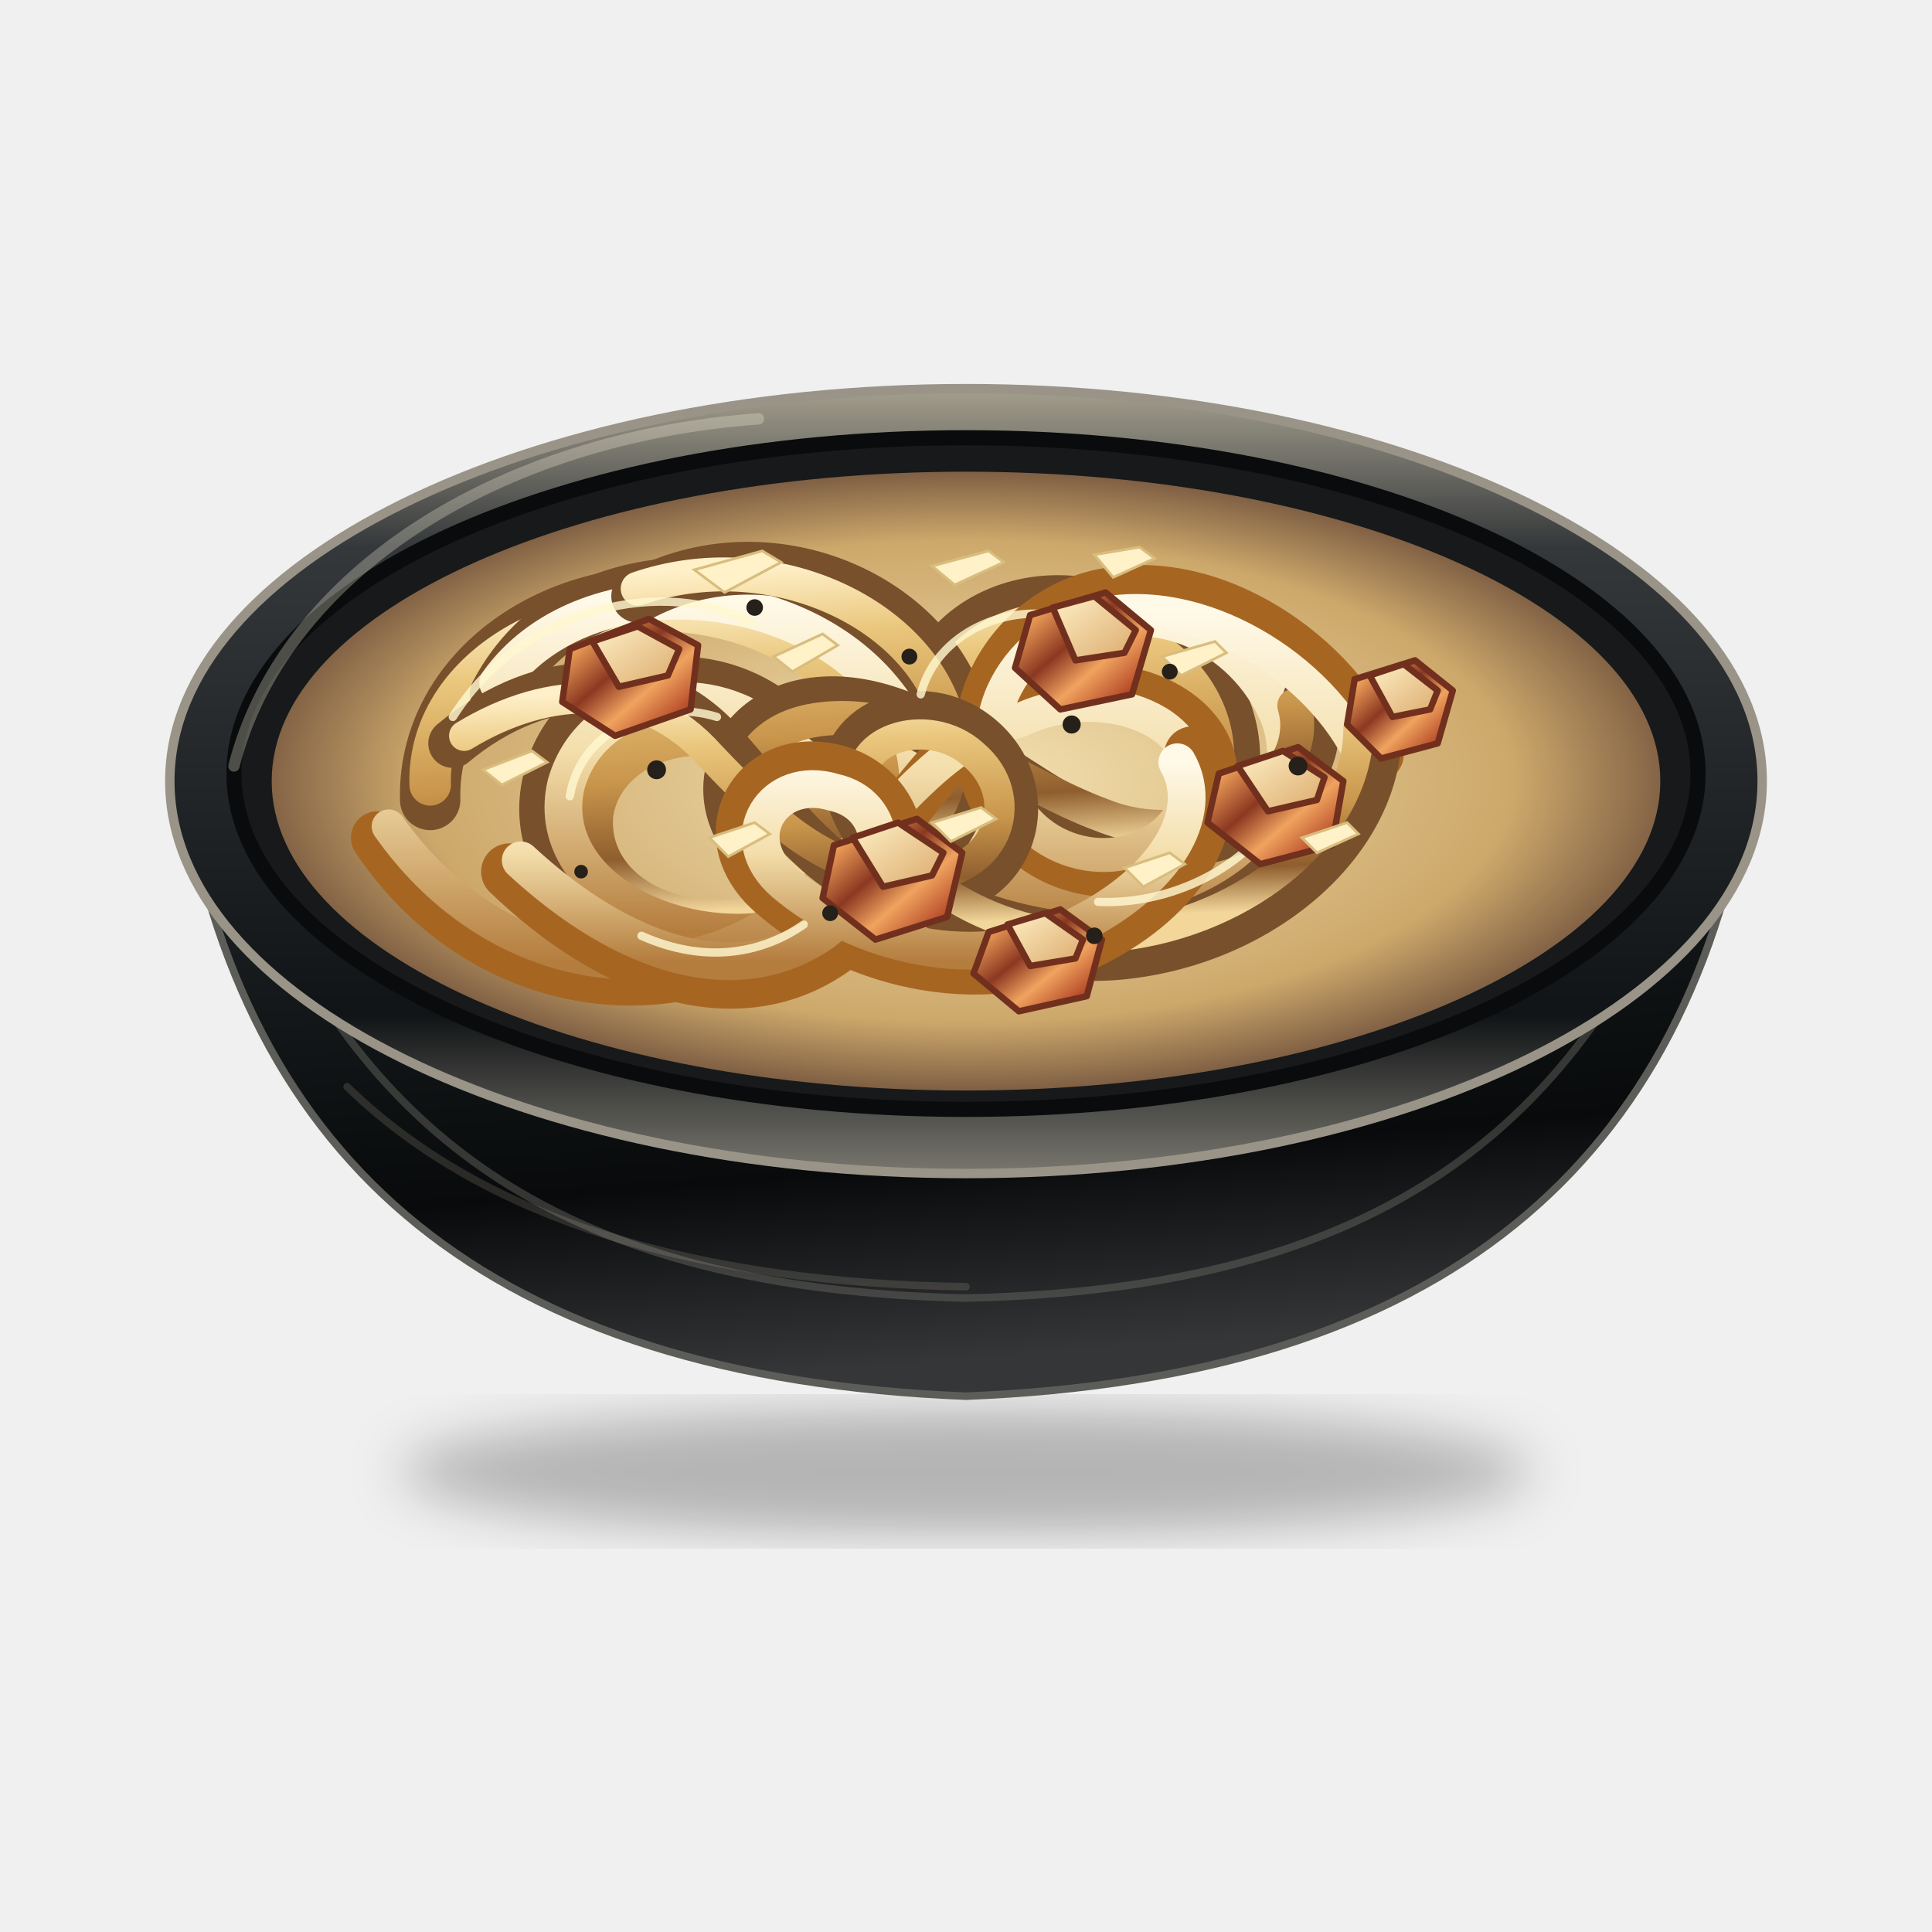
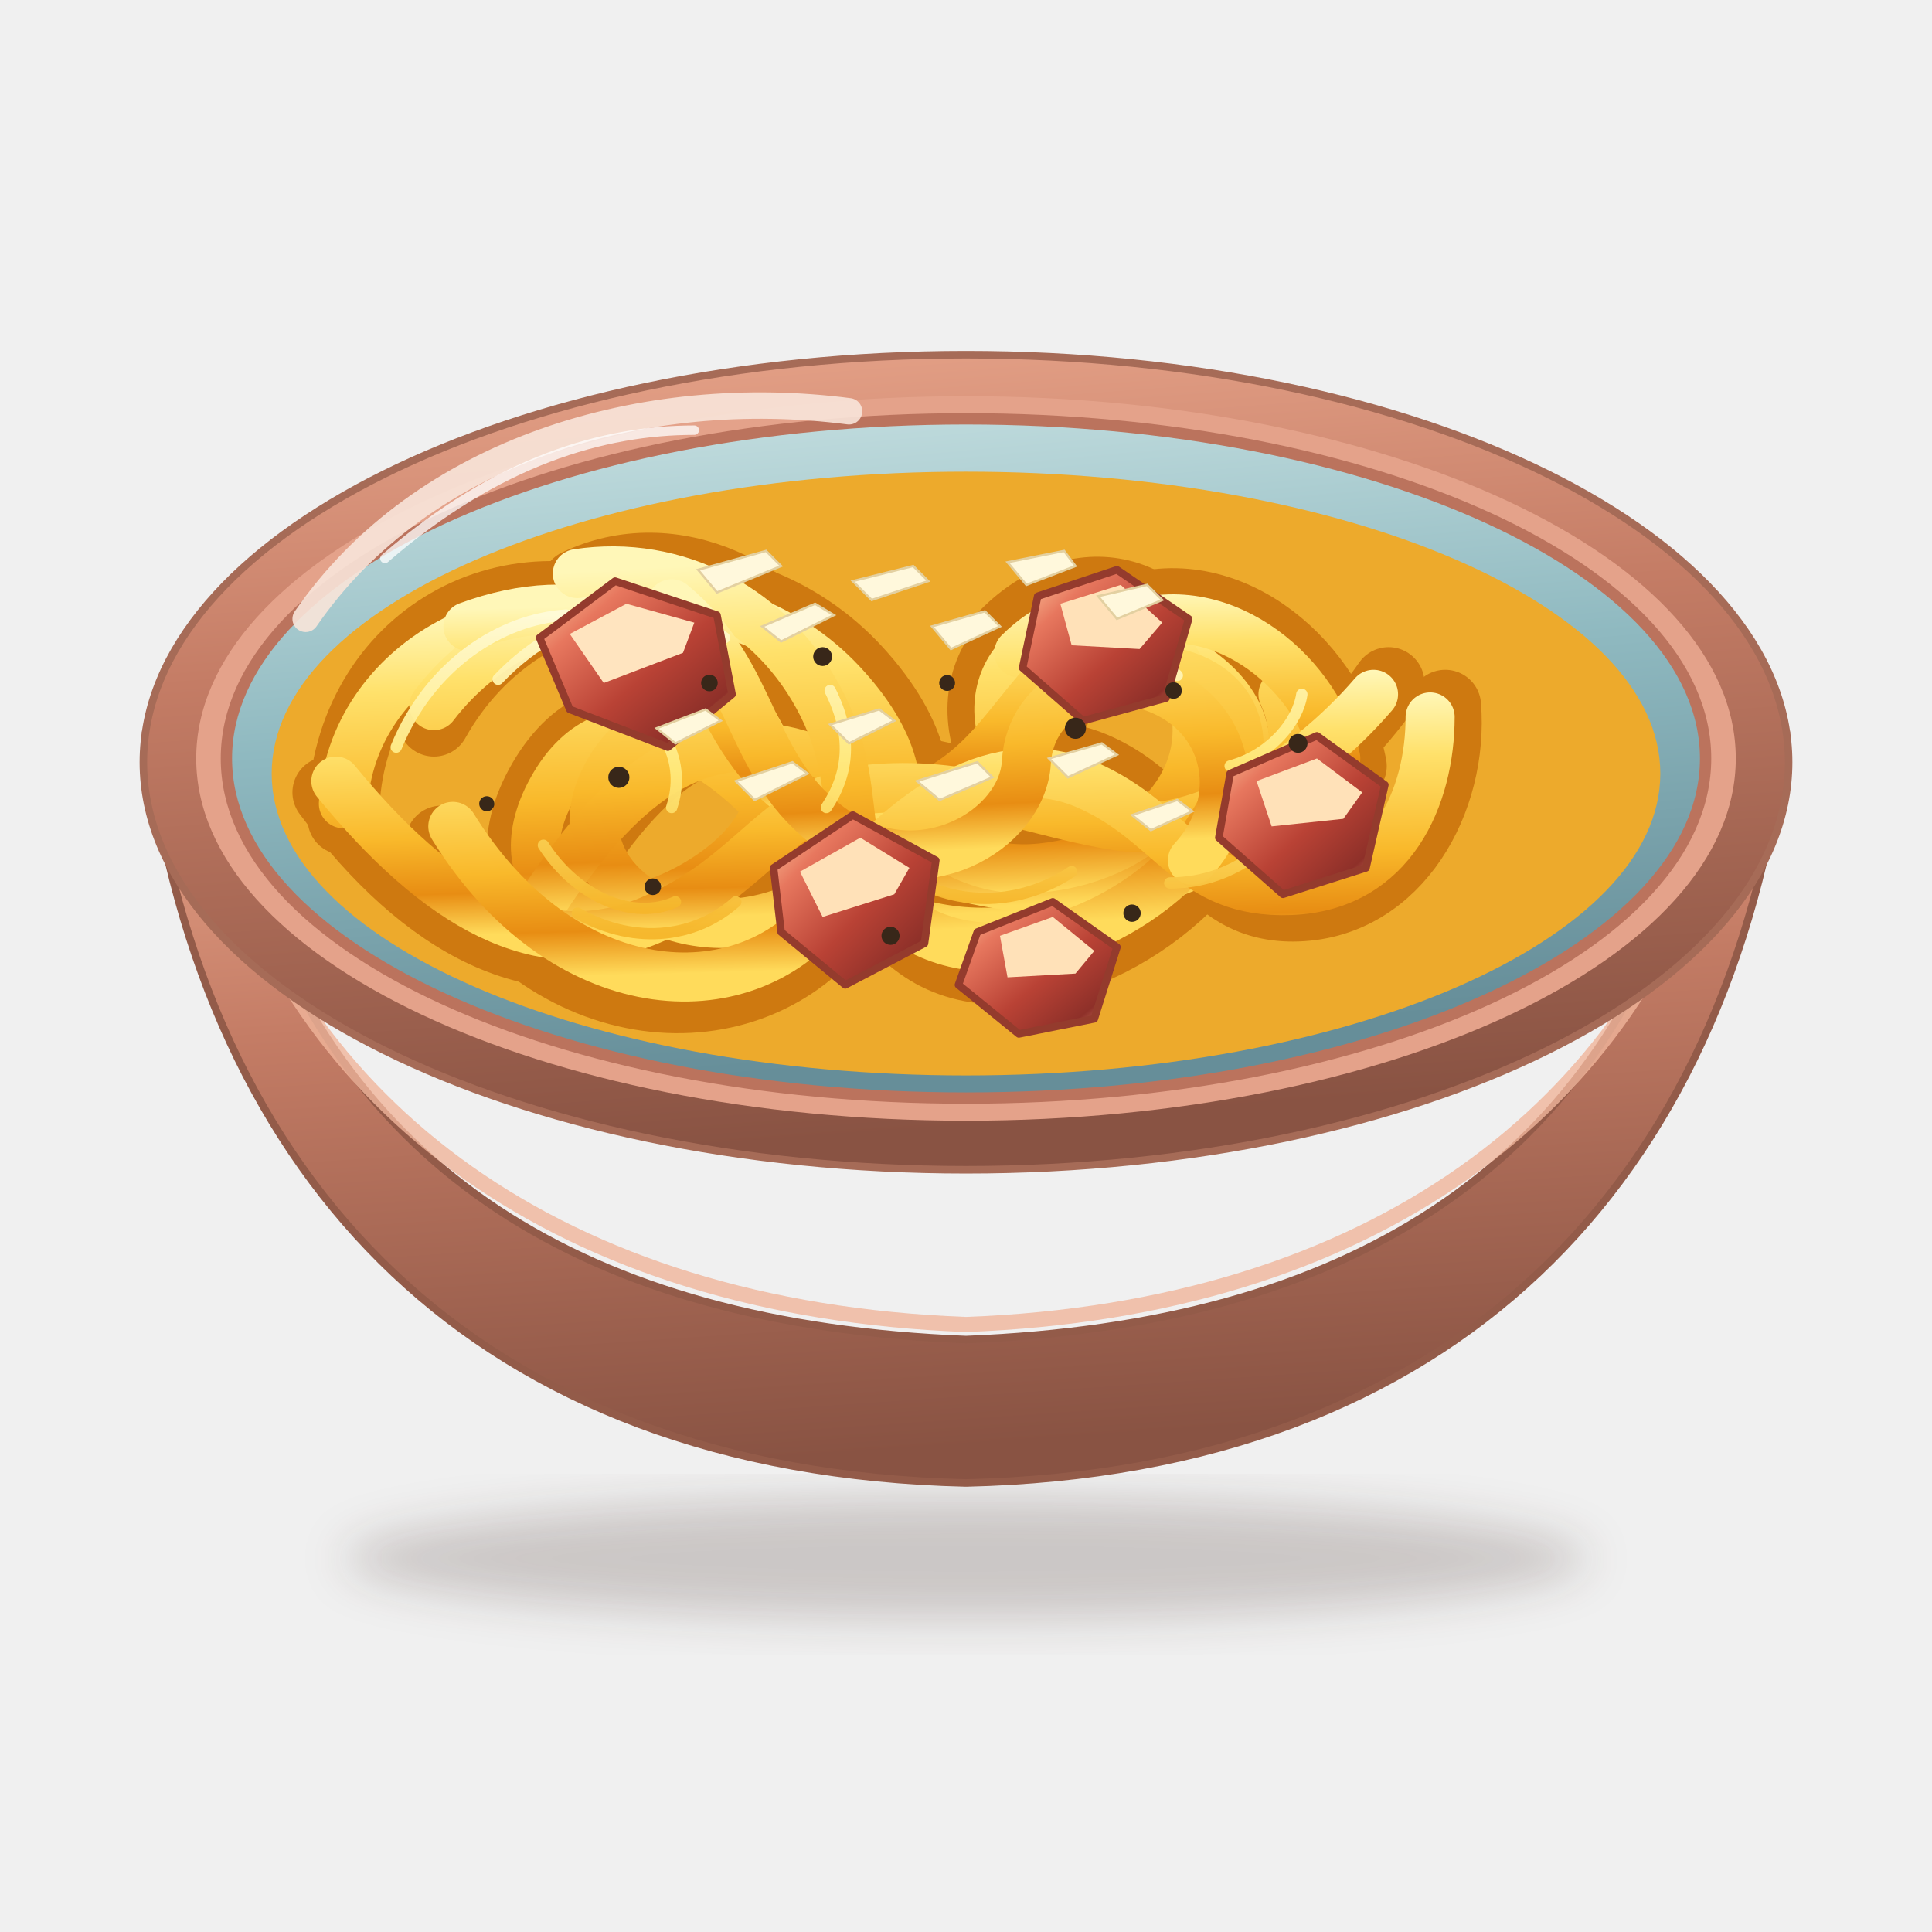
<svg xmlns="http://www.w3.org/2000/svg" viewBox="0 0 512 512" role="img" aria-labelledby="title desc">
  <defs>
-     <linearGradient id="bowl" x1="0" y1="0" x2=".2" y2="1">
-       <stop stop-color="#45484a" />
-       <stop offset=".18" stop-color="#1b2022" />
-       <stop offset=".7" stop-color="#080a0b" />
-       <stop offset="1" stop-color="#343638" />
+     <linearGradient id="ceramic" x1="0" y1="0" x2=".2" y2="1">
+       <stop stop-color="#c8e1e2" />
+       <stop offset=".48" stop-color="#8fb9c0" />
+       <stop offset="1" stop-color="#668e99" />
    </linearGradient>
-     <linearGradient id="rim" x1="0" y1="0" x2="0" y2="1">
-       <stop stop-color="#a29d8c" />
-       <stop offset=".2" stop-color="#34383a" />
-       <stop offset=".8" stop-color="#111416" />
-       <stop offset="1" stop-color="#77756d" />
+     <linearGradient id="terracotta" x1="0" y1="0" x2=".15" y2="1">
+       <stop stop-color="#e8a58b" />
+       <stop offset=".4" stop-color="#c47c65" />
+       <stop offset="1" stop-color="#895343" />
    </linearGradient>
-     <linearGradient id="noodle" x1="0" y1="0" x2=".15" y2="1">
-       <stop stop-color="#fff0c9" />
-       <stop offset=".23" stop-color="#eac77d" />
-       <stop offset=".58" stop-color="#c8954b" />
-       <stop offset=".82" stop-color="#8f5e2e" />
-       <stop offset="1" stop-color="#f2d69a" />
+     <linearGradient id="noodle" x1="0" y1="0" x2=".1" y2="1">
+       <stop stop-color="#fff7b8" />
+       <stop offset=".24" stop-color="#ffe16b" />
+       <stop offset=".6" stop-color="#f9b92b" />
+       <stop offset=".83" stop-color="#e88d13" />
+       <stop offset="1" stop-color="#ffdb5b" />
    </linearGradient>
-     <linearGradient id="noodleLight" x1="0" y1="0" x2="0" y2="1">
-       <stop stop-color="#fff9e8" />
-       <stop offset=".45" stop-color="#f4dfac" />
-       <stop offset="1" stop-color="#b47d3e" />
+     <linearGradient id="glow" x1="0" y1="0" x2="0" y2="1">
+       <stop stop-color="#fffbd7" />
+       <stop offset=".5" stop-color="#ffe879" />
+       <stop offset="1" stop-color="#f6b62b" />
    </linearGradient>
    <linearGradient id="guanciale" x1="0" y1="0" x2="1" y2="1">
-       <stop stop-color="#ffd69a" />
-       <stop offset=".18" stop-color="#e99a56" />
-       <stop offset=".42" stop-color="#8c3822" />
-       <stop offset=".62" stop-color="#f0a35f" />
-       <stop offset=".83" stop-color="#b94e2b" />
-       <stop offset="1" stop-color="#672719" />
+       <stop stop-color="#ffd1a4" />
+       <stop offset=".24" stop-color="#e7775e" />
+       <stop offset=".56" stop-color="#b94235" />
+       <stop offset=".82" stop-color="#8e3029" />
+       <stop offset="1" stop-color="#f5a17d" />
    </linearGradient>
-     <linearGradient id="fat" x1="0" y1="0" x2="1" y2="1">
-       <stop stop-color="#fff0c6" />
-       <stop offset="1" stop-color="#dba96b" />
-     </linearGradient>
-     <radialGradient id="sauce">
-       <stop stop-color="#f4e2b2" />
-       <stop offset=".78" stop-color="#cda86b" />
-       <stop offset="1" stop-color="#806044" />
-     </radialGradient>
-     <filter id="soft">
-       <feGaussianBlur stdDeviation="7" />
+     <clipPath id="food">
+       <ellipse cx="256" cy="205" rx="184" ry="80" />
+     </clipPath>
+     <filter id="shade" x="-20%" y="-20%" width="140%" height="150%">
+       <feGaussianBlur stdDeviation="6" />
    </filter>
-     <clipPath id="plate">
-       <ellipse cx="256" cy="207" rx="184" ry="82" />
-     </clipPath>
  </defs>
-   <ellipse cx="256" cy="390" rx="150" ry="17" fill="#000" opacity=".25" filter="url(#soft)" />
-   <path d="M48 205 C64 309 130 365 256 370 C382 365 448 309 464 205Z" fill="url(#bowl)" stroke="#5c5d59" stroke-width="2" />
-   <path d="M77 251 C111 314 167 342 256 344 C345 342 401 314 435 251" fill="none" stroke="#73736c" stroke-width="2" opacity=".42" />
-   <ellipse cx="256" cy="207" rx="211" ry="104" fill="url(#rim)" stroke="#999487" stroke-width="2.5" />
-   <ellipse cx="256" cy="205" rx="194" ry="89" fill="#17191a" stroke="#090b0c" stroke-width="4" />
-   <ellipse cx="256" cy="207" rx="184" ry="82" fill="url(#sauce)" />
-   <g clip-path="url(#plate)">
-     <g fill="none" stroke-linecap="round" stroke-linejoin="round">
-       <path d="M114 212 C113 175 155 149 197 161 C237 172 250 212 222 237 C196 260 150 246 153 216 C156 190 193 183 213 202 C237 226 273 250 306 232 C337 215 330 176 298 164 C266 151 238 176 249 198" stroke="#78502b" stroke-width="16" />
-       <path d="M114 208 C113 175 155 153 196 165 C232 176 246 211 219 233 C196 254 155 243 157 216 C160 194 193 187 211 205 C235 229 272 246 303 229 C331 213 326 180 297 168 C269 157 242 178 252 198" stroke="url(#noodle)" stroke-width="11" />
-       <path d="M132 184 C153 144 213 148 239 182 C260 210 239 245 207 251 C174 257 139 236 146 207 C152 181 184 174 205 190 C230 210 249 235 280 241 C320 249 354 219 343 188 C334 163 304 150 281 166" stroke="#78502b" stroke-width="15" />
-       <path d="M132 181 C154 150 211 153 235 184 C255 209 236 241 207 246 C178 252 144 234 150 208 C156 186 184 179 203 193 C228 213 249 231 279 236 C315 244 349 217 339 190 C330 168 304 156 283 169" stroke="url(#noodleLight)" stroke-width="10" />
-       <path d="M169 158 C204 139 247 159 255 190 C263 220 235 244 210 232 C185 220 190 192 213 187 C242 181 270 212 293 220 C323 231 354 210 347 185" stroke="#78502b" stroke-width="14" />
-       <path d="M169 156 C204 144 243 162 251 190 C258 216 234 238 212 227 C191 217 194 195 215 191 C242 186 270 208 292 216 C319 227 349 207 343 187" stroke="url(#noodle)" stroke-width="9" />
-       <path d="M100 222 C126 261 174 270 208 247 C236 228 246 197 270 187 C296 175 327 190 320 212 C312 236 281 236 267 217 C250 194 266 164 291 158 C321 151 354 174 365 200" stroke="#a66622" stroke-width="14" />
-       <path d="M103 219 C129 256 173 265 205 244 C232 225 244 198 270 191 C293 180 321 192 315 211 C309 230 282 232 270 215 C254 194 268 169 291 163 C318 157 350 177 361 201" stroke="url(#noodleLight)" stroke-width="9" />
-       <path d="M120 197 C144 177 173 177 191 197 C208 216 221 238 245 237 C269 236 276 210 260 196 C244 182 220 193 225 210 C232 233 263 257 298 253 C335 249 366 222 365 192" stroke="#78502b" stroke-width="13" />
-       <path d="M123 195 C146 181 171 181 188 200 C206 219 221 233 245 232 C265 231 271 211 258 200 C246 189 224 196 229 211 C236 231 264 251 297 248 C331 244 360 220 360 193" stroke="url(#noodle)" stroke-width="8" />
-       <path d="M135 231 C163 258 196 269 221 251 C246 233 239 210 222 205 C201 199 188 221 205 236 C224 253 259 264 289 249 C313 237 325 217 316 200" stroke="#a66622" stroke-width="15" />
-       <path d="M138 228 C165 253 195 263 218 247 C239 231 235 213 221 210 C205 205 194 222 208 234 C227 250 259 259 286 245 C308 234 320 216 312 202" stroke="url(#noodleLight)" stroke-width="10" />
-       <path d="M120 190 C139 160 177 153 199 165 M151 211 C154 193 174 185 190 190 M244 184 C248 168 267 159 284 164 M291 239 C315 240 337 225 342 208 M170 248 C188 256 203 252 213 245" fill="none" stroke="#fff8d0" stroke-width="2.2" opacity=".82" />
+   <ellipse cx="256" cy="413" rx="165" ry="16" fill="#39231c" opacity=".2" filter="url(#shade)" />
+   <path d="M39 197 C54 313 126 390 256 393 C386 390 458 313 473 197 L448 226 C422 310 357 351 256 355 C155 351 90 310 64 226Z" fill="url(#terracotta)" stroke="#935b49" stroke-width="2" />
+   <path d="M56 213 C78 294 149 347 256 351 C363 347 434 294 456 213" fill="none" stroke="#f0b59b" stroke-width="4" opacity=".8" />
+   <ellipse cx="256" cy="202" rx="218" ry="108" fill="url(#terracotta)" stroke="#a66b57" stroke-width="2" />
+   <ellipse cx="256" cy="201" rx="204" ry="96" fill="#e4a28a" />
+   <ellipse cx="256" cy="201" rx="196" ry="90" fill="url(#ceramic)" stroke="#bb735d" stroke-width="3" />
+   <path d="M81 164 C112 119 171 102 225 109" fill="none" stroke="#f8e4d9" stroke-width="7" stroke-linecap="round" opacity=".9" />
+   <path d="M102 148 C132 122 160 114 184 114" fill="none" stroke="#fff" stroke-width="2.5" stroke-linecap="round" opacity=".75" />
+   <ellipse cx="256" cy="205" rx="184" ry="80" fill="#edaa2c" />
+   <g clip-path="url(#food)" fill="none" stroke-linecap="round" stroke-linejoin="round">
+     <g stroke="#ce7910" stroke-width="19">
+       <path d="M91 217 C91 171 134 145 174 165 S221 217 188 239 S126 238 144 207 S194 194 214 221 S272 264 311 234 S336 177 304 165 S251 179 265 204" />
+       <path d="M115 191 C139 148 196 144 227 178 S237 239 205 248 S143 232 157 205 S194 184 213 205 S263 245 297 239 S357 211 343 180" />
+       <path d="M142 246 C164 207 184 186 214 195 S250 237 277 235 S329 207 319 180 S283 150 265 170" />
+       <path d="M124 169 C153 150 181 160 198 188 S230 226 251 213 S272 171 299 162 S353 177 358 203" />
+       <path d="M87 210 C113 245 143 261 174 248 S208 208 232 205 S277 220 299 223 S350 207 368 181" />
+       <path d="M153 155 C178 143 208 157 222 184 S221 235 245 251 S310 247 325 221 S329 178 308 174" />
+       <path d="M117 223 C145 273 199 275 223 243 S267 193 291 204 S318 241 344 240 S385 212 383 187" />
+       <path d="M178 163 C201 178 201 207 223 224 S275 224 276 202 S295 169 314 181 S333 216 319 232" />
    </g>
-     <g stroke="#71301d" stroke-width="1.7" stroke-linejoin="round">
-       <path d="M151 172 l21 -8 13 7 -2 17 -20 7 -14 -9Z" fill="url(#guanciale)" />
-       <path d="M157 170 l12 -4 11 6 -3 7 -13 3Z" fill="url(#fat)" />
-       <path d="M221 224 l22 -7 12 9 -4 17 -19 6 -14 -11Z" fill="url(#guanciale)" />
-       <path d="M226 222 l12 -4 12 8 -3 6 -13 3Z" fill="url(#fat)" />
-       <path d="M273 163 l20 -6 12 10 -5 17 -19 4 -12 -11Z" fill="url(#guanciale)" />
-       <path d="M279 161 l11 -3 11 9 -3 6 -13 2Z" fill="url(#fat)" />
-       <path d="M323 205 l21 -7 12 9 -3 17 -19 5 -14 -11Z" fill="url(#guanciale)" />
-       <path d="M328 203 l12 -4 11 7 -2 6 -13 3Z" fill="url(#fat)" />
-       <path d="M262 247 l19 -6 11 8 -4 15 -18 4 -12 -10Z" fill="url(#guanciale)" />
-       <path d="M267 245 l10 -3 10 7 -2 5 -12 2Z" fill="url(#fat)" />
-       <path d="M359 180 l16 -5 10 8 -4 14 -15 4 -9 -9Z" fill="url(#guanciale)" />
-       <path d="M363 179 l9 -3 9 7 -2 5 -10 2Z" fill="url(#fat)" />
+     <g stroke="url(#noodle)" stroke-width="13">
+       <path d="M91 213 C93 176 136 151 173 170 S215 216 185 234 S131 235 147 208 S193 198 211 223 S270 258 307 231 S332 181 303 170 S256 181 269 202" />
+       <path d="M115 187 C141 153 194 150 223 181 S233 235 204 243 S149 230 160 207 S194 189 211 208 S263 239 295 235 S351 208 340 184" />
+       <path d="M142 242 C164 207 185 192 212 200 S247 233 276 230 S324 205 315 182 S285 158 270 173" />
+       <path d="M124 166 C154 155 179 164 194 191 S228 221 249 209 S273 175 299 166 S350 180 354 201" />
+       <path d="M89 207 C116 240 143 256 172 244 S206 211 232 209 S276 216 297 219 S346 205 364 184" />
+       <path d="M153 152 C179 148 205 161 218 187 S218 232 243 246 S306 243 321 219 S326 181 310 178" />
+       <path d="M120 219 C149 266 197 269 219 241 S265 198 288 208 S315 237 342 236 S379 211 379 190" />
+       <path d="M178 160 C201 179 198 204 221 220 S271 220 272 202 S293 175 310 184 S329 214 316 228" />
    </g>
-     <g fill="#fff1c8" stroke="#d8bd7e" stroke-width=".7">
-       <path d="M184 151 l18 -5 5 3 -15 8Z" />
-       <path d="M205 174 l13 -6 4 3 -12 7Z" />
-       <path d="M247 150 l15 -4 4 3 -13 6Z" />
-       <path d="M290 147 l12 -2 4 3 -11 5Z" />
-       <path d="M308 174 l14 -4 3 3 -12 6Z" />
-       <path d="M128 204 l13 -5 4 3 -12 6Z" />
-       <path d="M188 222 l12 -4 4 3 -11 6Z" />
-       <path d="M247 218 l13 -4 4 3 -12 6Z" />
-       <path d="M298 230 l12 -4 4 3 -11 6Z" />
-       <path d="M345 222 l12 -4 3 3 -11 5Z" />
-     </g>
-     <g fill="#252019">
-       <circle cx="174" cy="204" r="2.5" />
-       <circle cx="200" cy="161" r="2.2" />
-       <circle cx="241" cy="174" r="2.1" />
-       <circle cx="284" cy="192" r="2.4" />
-       <circle cx="310" cy="178" r="2.1" />
-       <circle cx="344" cy="203" r="2.5" />
-       <circle cx="290" cy="248" r="2.2" />
-       <circle cx="220" cy="242" r="2.1" />
-       <circle cx="154" cy="231" r="1.8" />
+     <g stroke="url(#glow)" stroke-width="3" opacity=".96">
+       <path d="M105 198 C114 176 133 164 150 163 M163 185 C176 190 182 202 178 214 M220 183 C226 195 225 205 219 214 M285 175 C295 168 305 172 312 179 M310 234 C328 234 340 222 347 210 M153 242 C169 251 185 248 195 239" />
+       <path d="M132 180 C151 160 177 157 192 169 M144 224 C153 238 168 244 179 239 M242 233 C256 241 272 239 284 231 M326 203 C337 200 344 191 345 184" />
    </g>
  </g>
-   <path d="M62 203 C75 152 132 116 201 111" fill="none" stroke="#f2ead6" stroke-width="3" opacity=".3" stroke-linecap="round" />
-   <path d="M92 288 C129 324 186 340 256 341" fill="none" stroke="#d6cbb3" stroke-width="2" opacity=".16" stroke-linecap="round" />
+   <g stroke="#943b2d" stroke-width="2" stroke-linejoin="round">
+     <path d="M143 169 L163 154 L190 163 L194 184 L177 198 L151 188Z" fill="url(#guanciale)" />
+     <path d="M151 168 L166 160 L184 165 L181 173 L160 181Z" fill="#ffe4bf" stroke="none" />
+     <path d="M205 230 L226 216 L248 228 L245 250 L224 261 L207 247Z" fill="url(#guanciale)" />
+     <path d="M212 231 L228 222 L241 230 L237 237 L218 243Z" fill="#ffe1b8" stroke="none" />
+     <path d="M275 158 L296 151 L315 164 L309 185 L287 191 L271 177Z" fill="url(#guanciale)" />
+     <path d="M281 160 L297 155 L308 165 L302 172 L284 171Z" fill="#ffe1b8" stroke="none" />
+     <path d="M326 205 L349 195 L367 208 L362 230 L340 237 L323 222Z" fill="url(#guanciale)" />
+     <path d="M333 207 L349 201 L361 210 L356 217 L337 219Z" fill="#ffe1b8" stroke="none" />
+     <path d="M259 247 L279 239 L296 251 L290 270 L270 274 L254 261Z" fill="url(#guanciale)" />
+     <path d="M265 248 L279 243 L290 252 L285 258 L267 259Z" fill="#ffe1b8" stroke="none" />
+   </g>
+   <g fill="#fff8dc" stroke="#e3d0a1" stroke-width=".6">
+     <path d="M185 151 l18 -5 4 4 -17 7Z" />
+     <path d="M202 166 l14 -6 5 3 -14 7Z" />
+     <path d="M226 154 l16 -4 4 4 -15 5Z" />
+     <path d="M247 166 l14 -4 4 4 -13 6Z" />
+     <path d="M267 149 l15 -3 3 4 -13 5Z" />
+     <path d="M291 158 l13 -3 4 4 -12 5Z" />
+     <path d="M174 193 l13 -5 4 3 -12 6Z" />
+     <path d="M195 207 l15 -5 4 3 -14 7Z" />
+     <path d="M220 192 l13 -4 4 3 -12 6Z" />
+     <path d="M243 207 l16 -5 4 4 -14 6Z" />
+     <path d="M278 201 l14 -4 4 3 -13 6Z" />
+     <path d="M300 216 l12 -4 4 3 -11 5Z" />
+   </g>
+   <g fill="#382719">
+     <circle cx="164" cy="206" r="2.8" />
+     <circle cx="188" cy="181" r="2.2" />
+     <circle cx="218" cy="174" r="2.5" />
+     <circle cx="251" cy="181" r="2.1" />
+     <circle cx="285" cy="193" r="2.8" />
+     <circle cx="311" cy="183" r="2.2" />
+     <circle cx="344" cy="197" r="2.5" />
+     <circle cx="300" cy="242" r="2.3" />
+     <circle cx="236" cy="248" r="2.4" />
+     <circle cx="173" cy="235" r="2.2" />
+     <circle cx="129" cy="213" r="2" />
+   </g>
</svg>
